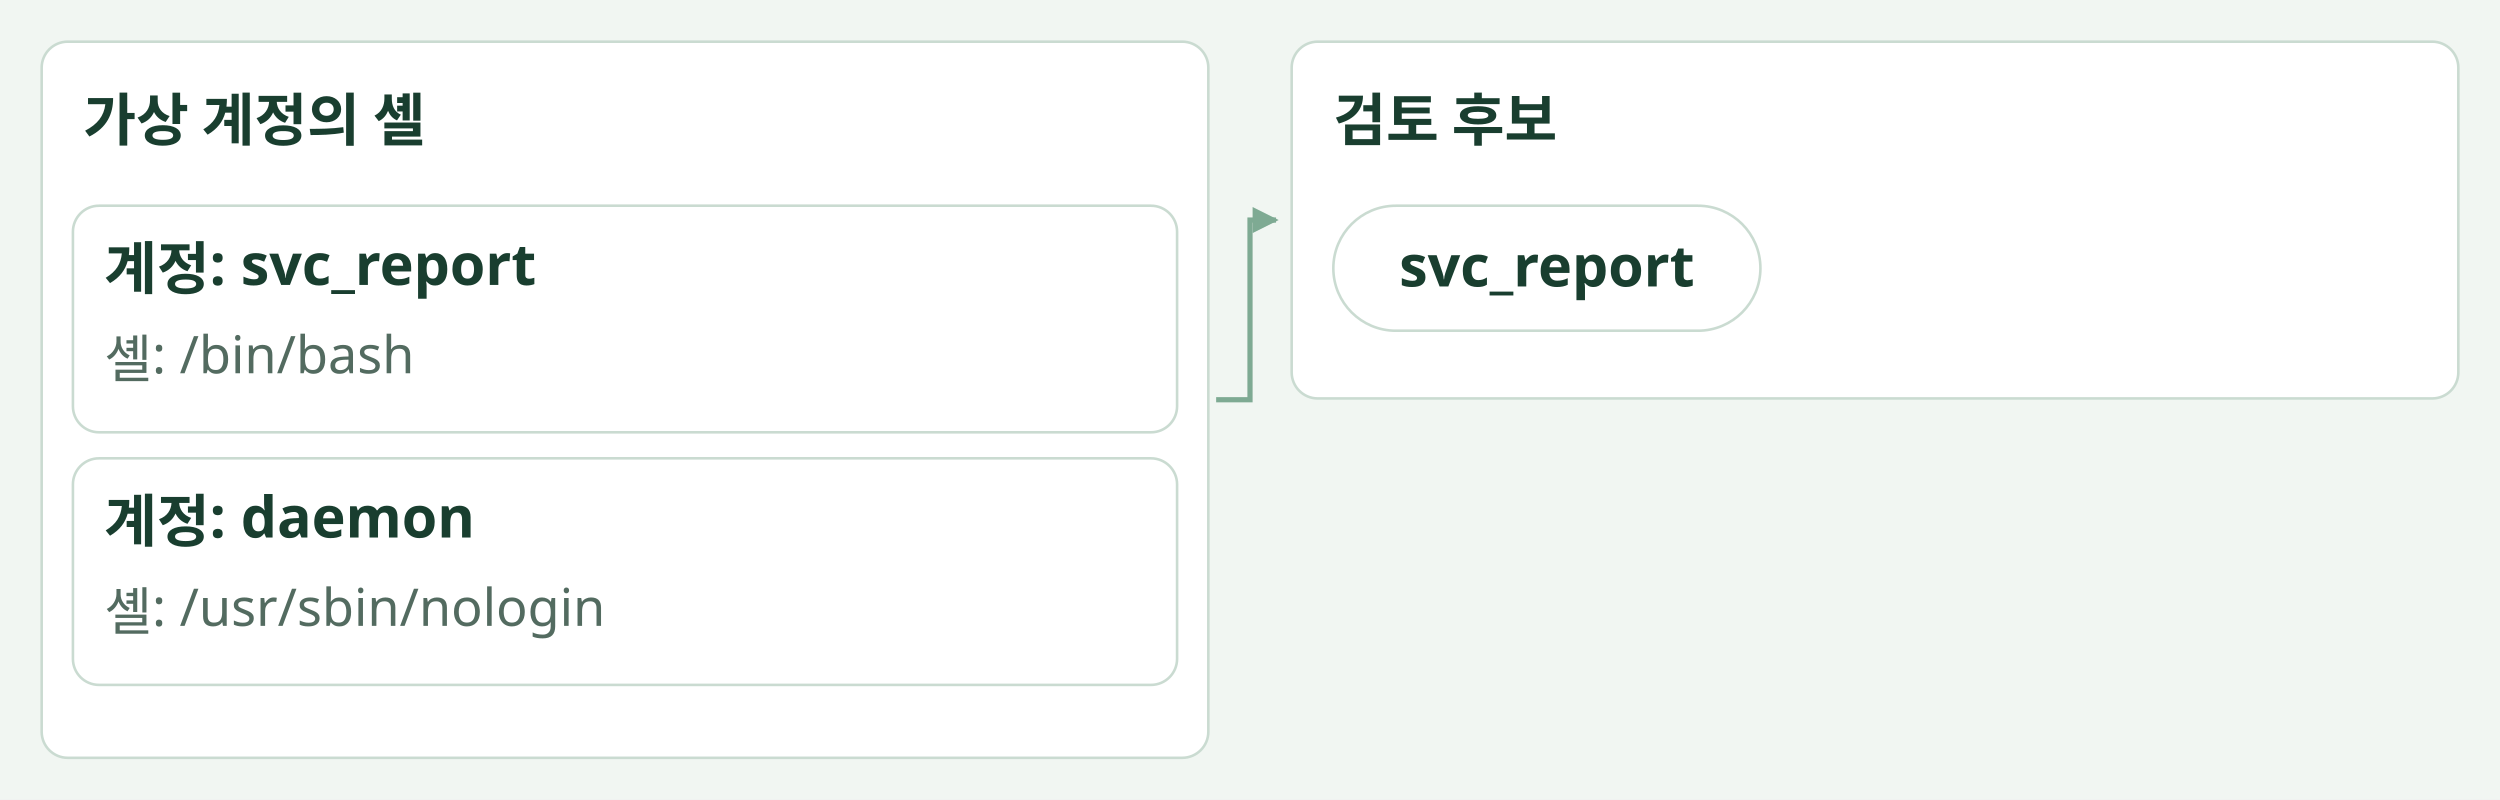
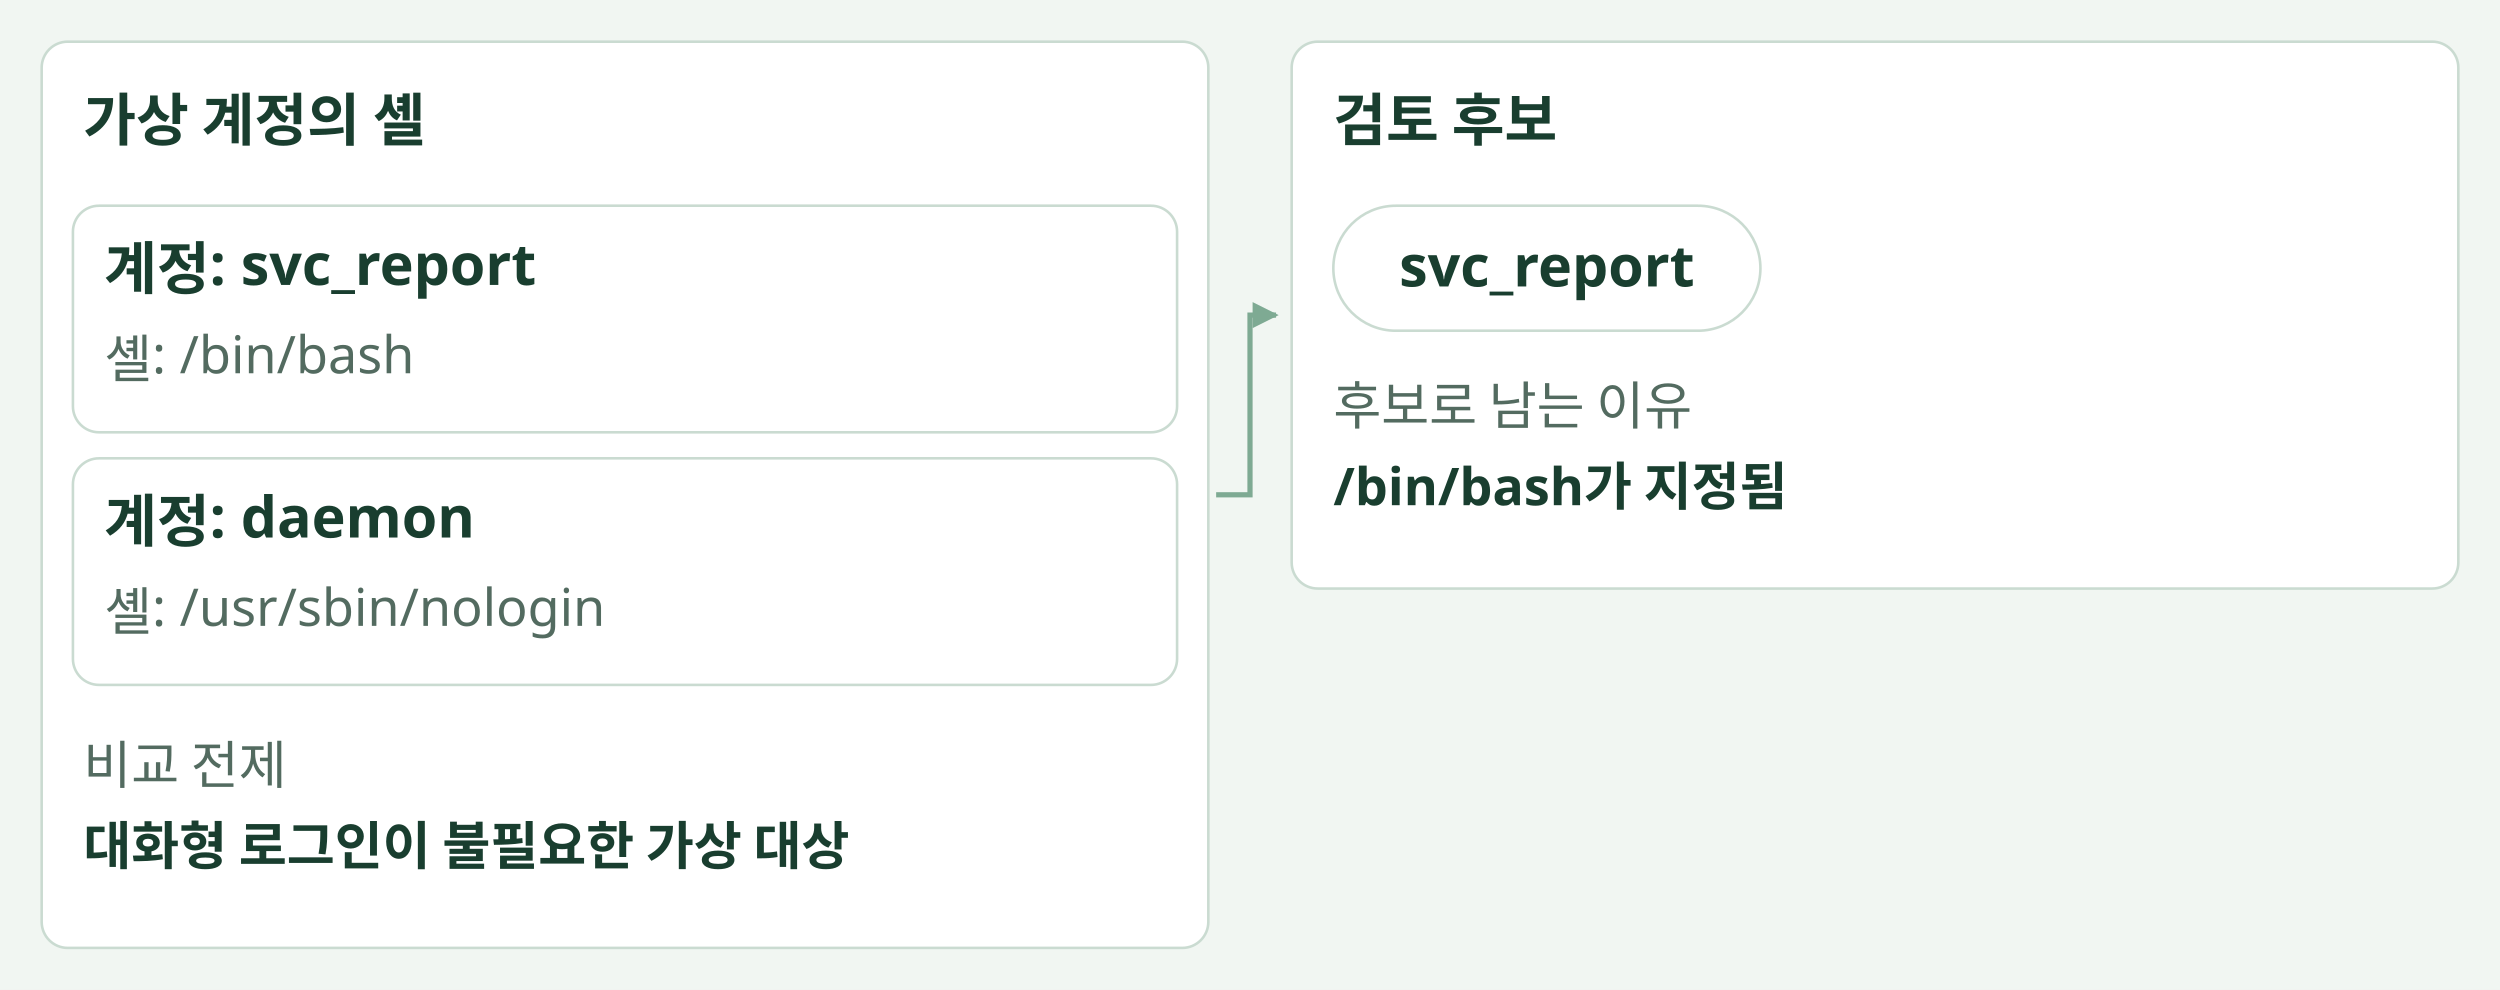
- <svg xmlns="http://www.w3.org/2000/svg" width="960" height="307" viewBox="0 0 960 307" data-diagram-kind="decision" data-explanation="structured" role="img" aria-labelledby="title desc">
+ <svg xmlns="http://www.w3.org/2000/svg" width="960" height="380" viewBox="0 0 960 380" data-diagram-kind="decision" data-explanation="structured" role="img" aria-labelledby="title desc">
  <defs>
    <marker id="arrow" viewBox="0 0 10 10" refX="9" refY="5" markerWidth="5" markerHeight="5" orient="auto-start-reverse">
      <path d="M0 0L10 5L0 10Z" fill="#7eaa93" />
    </marker>
  </defs>
-   <rect width="960" height="307" fill="#f1f6f2" />
+   <rect width="960" height="380" fill="#f1f6f2" />
  <g font-family="'Malgun Gothic','Noto Sans KR',sans-serif">
    <g data-panel="table">
-       <rect x="16" y="16" width="448" height="275" rx="10" fill="#fff" stroke="#cadbd1" />
+       <rect x="16" y="16" width="448" height="348" rx="10" fill="#fff" stroke="#cadbd1" />
      <text x="32" y="54" font-size="22" fill="#193e2f" font-weight="700" text-anchor="start" data-role="key">
        <tspan x="32" dy="0">가상 계정의 셸</tspan>
      </text>
      <rect x="28" y="79" width="424" height="87" rx="10" fill="#fff" stroke="#cadbd1" />
      <text x="40" y="111" font-size="22" fill="#193e2f" font-weight="700" text-anchor="start" data-role="key">
        <tspan x="40" dy="0">계정: svc_report</tspan>
      </text>
      <text x="40" y="145" font-size="20" fill="#536b60" font-weight="400" text-anchor="start">
        <tspan x="40" dy="0">셸: /bin/bash</tspan>
      </text>
      <rect x="28" y="176" width="424" height="87" rx="10" fill="#fff" stroke="#cadbd1" />
      <text x="40" y="208" font-size="22" fill="#193e2f" font-weight="700" text-anchor="start" data-role="key">
        <tspan x="40" dy="0">계정: daemon</tspan>
      </text>
      <text x="40" y="242" font-size="20" fill="#536b60" font-weight="400" text-anchor="start">
        <tspan x="40" dy="0">셸: /usr/sbin/nologin</tspan>
      </text>
+       <text x="32" y="301" font-size="20" fill="#536b60" font-weight="400" text-anchor="start">
+         <tspan x="32" dy="0">비교 전제</tspan>
+       </text>
+       <text x="32" y="332" font-size="20" fill="#193e2f" font-weight="700" text-anchor="start" data-role="key">
+         <tspan x="32" dy="0">대화형 로그인이 불필요한 가상 대상</tspan>
+       </text>
    </g>
    <g data-panel="set">
-       <rect x="496" y="16" width="448" height="137" rx="10" fill="#fff" stroke="#cadbd1" />
+       <rect x="496" y="16" width="448" height="210" rx="10" fill="#fff" stroke="#cadbd1" />
      <text x="512" y="54" font-size="22" fill="#193e2f" font-weight="700" text-anchor="start" data-role="key">
        <tspan x="512" dy="0">검토 후보</tspan>
      </text>
      <rect x="512" y="79" width="164" height="48" rx="24" fill="#fff" stroke="#cadbd1" />
      <text x="594" y="110" font-size="22" fill="#193e2f" font-weight="700" text-anchor="middle" data-role="key">
        <tspan x="594" dy="0">svc_report</tspan>
      </text>
+       <text x="512" y="163" font-size="20" fill="#536b60" font-weight="400" text-anchor="start">
+         <tspan x="512" dy="0">후보로 남는 이유</tspan>
+       </text>
+       <text x="512" y="194" font-size="20" fill="#193e2f" font-weight="700" text-anchor="start" data-role="key">
+         <tspan x="512" dy="0">/bin/bash가 지정됨</tspan>
+       </text>
    </g>
-     <path d="M467 153.5H480V84.5H490" fill="none" stroke="#7eaa93" stroke-width="2" marker-end="url(#arrow)" />
+     <path d="M467 190H480V121H490" fill="none" stroke="#7eaa93" stroke-width="2" marker-end="url(#arrow)" />
  </g>
</svg>
